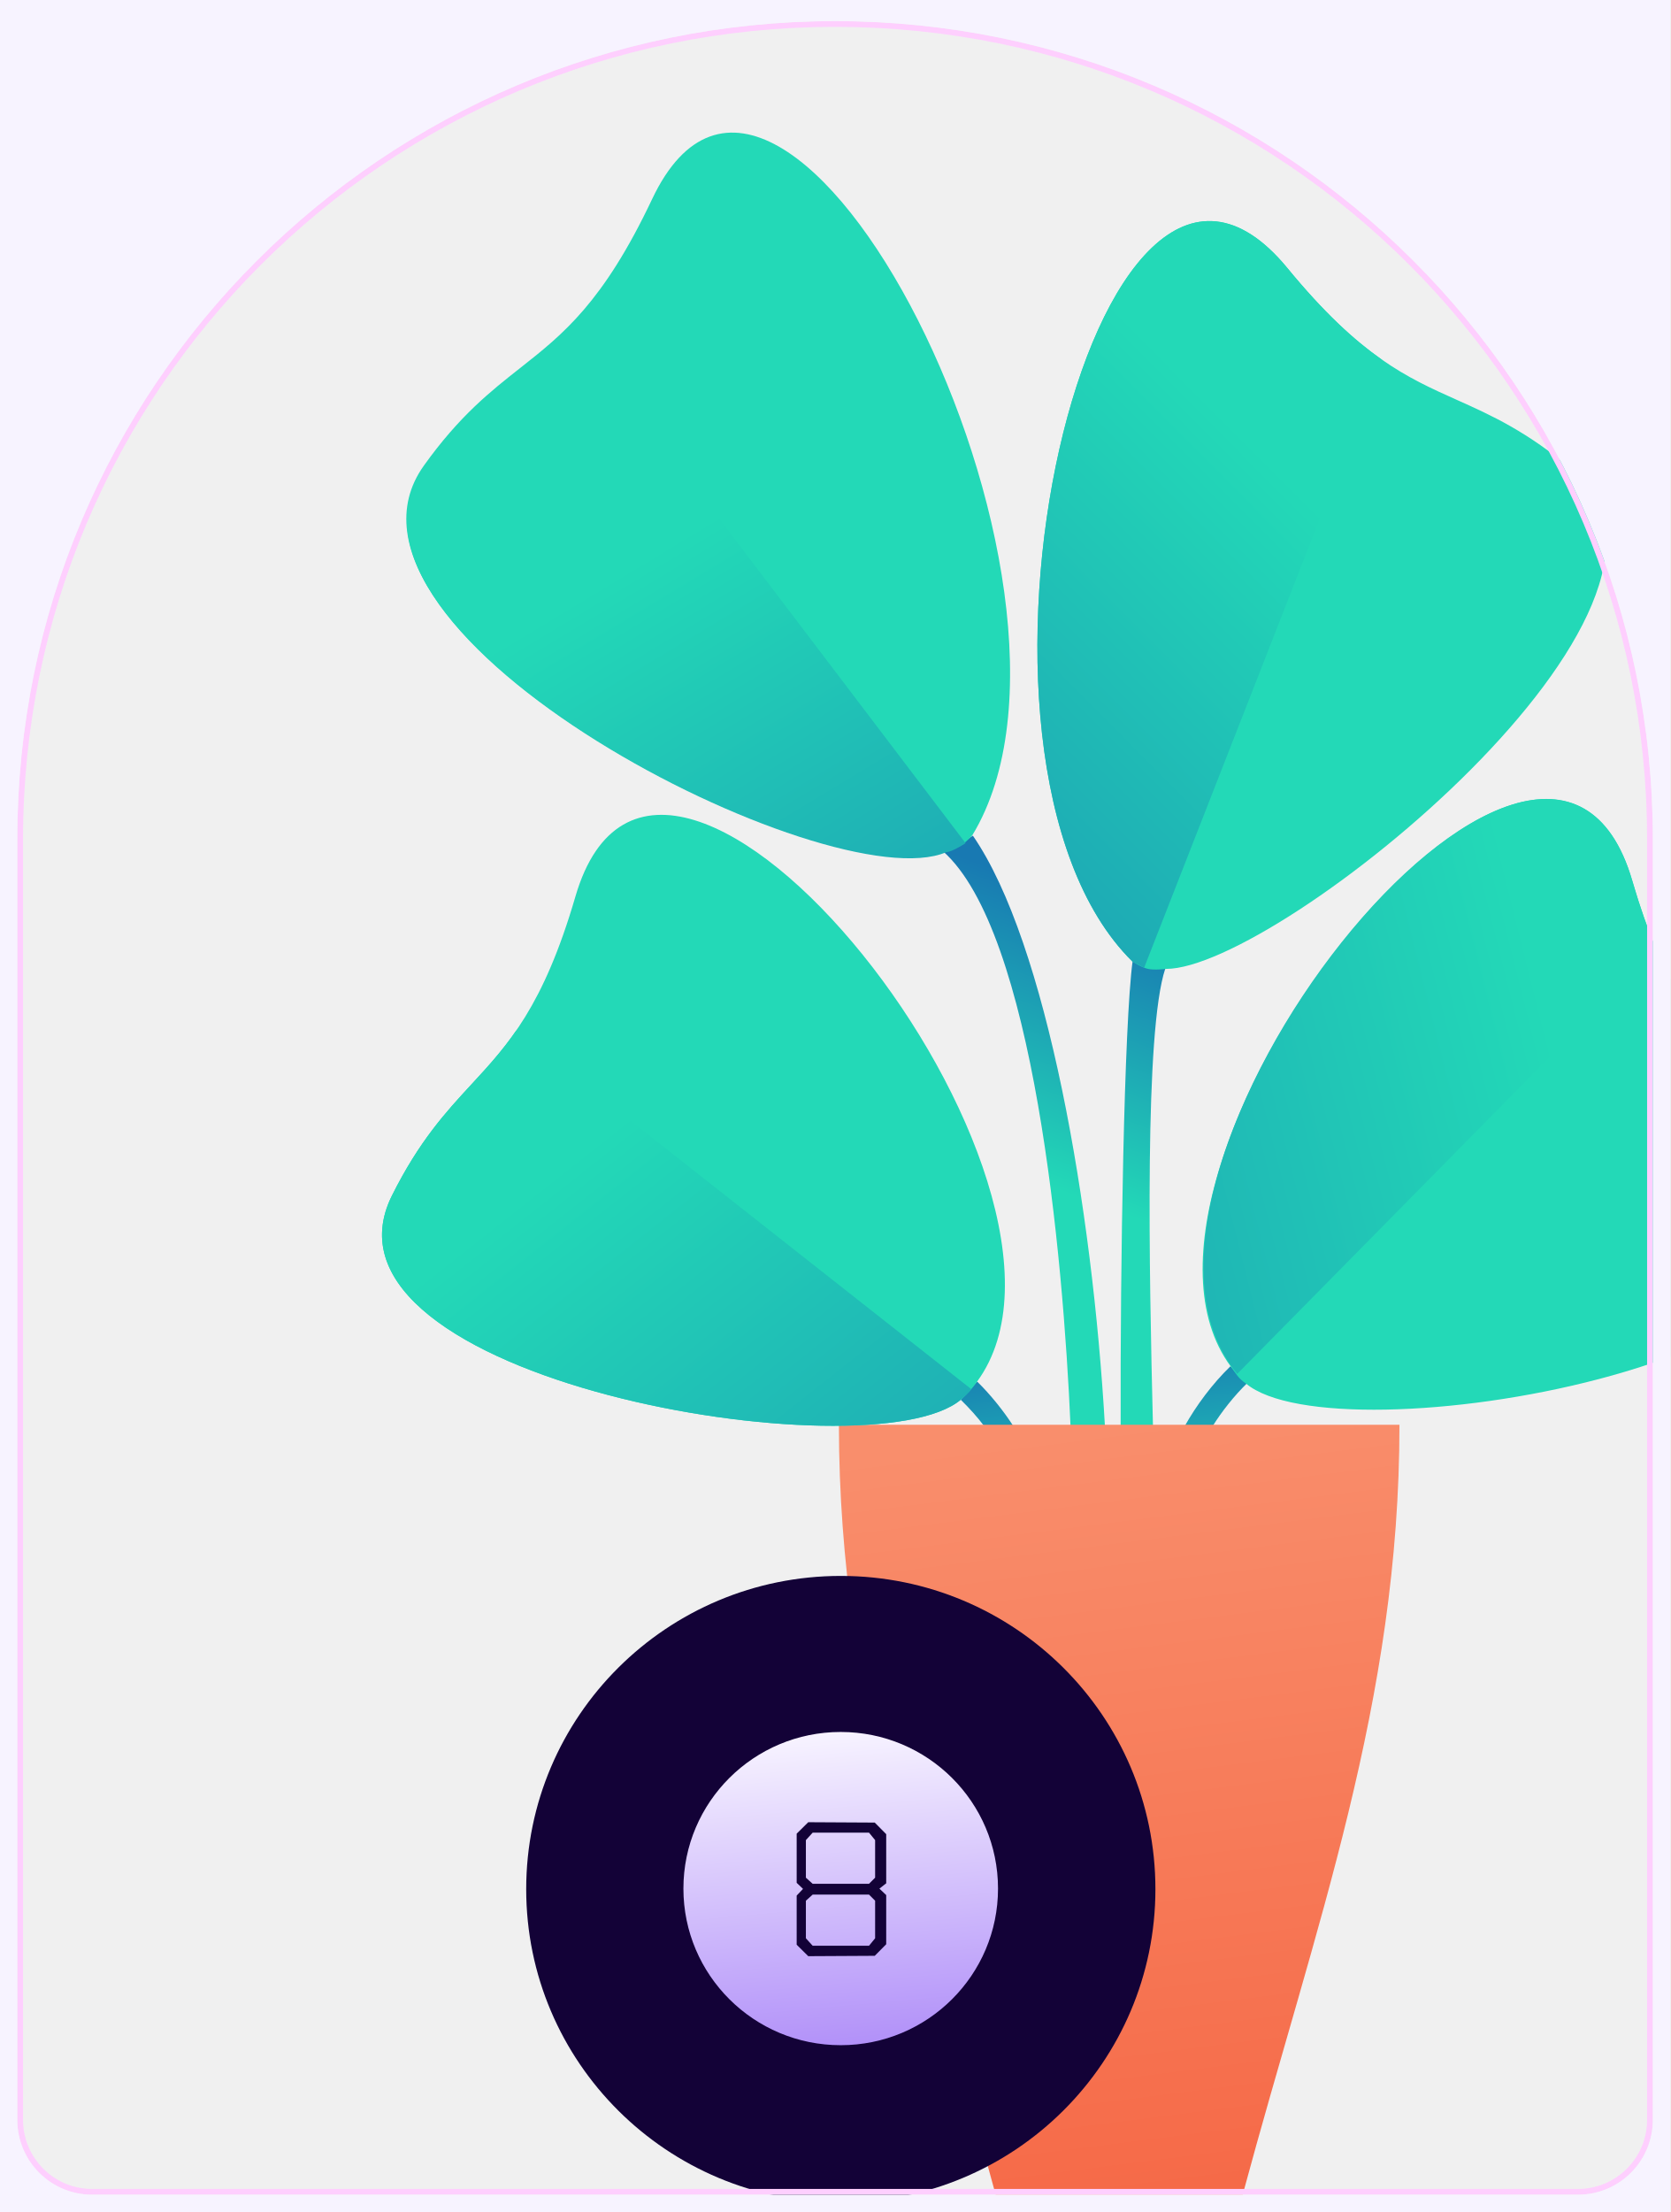
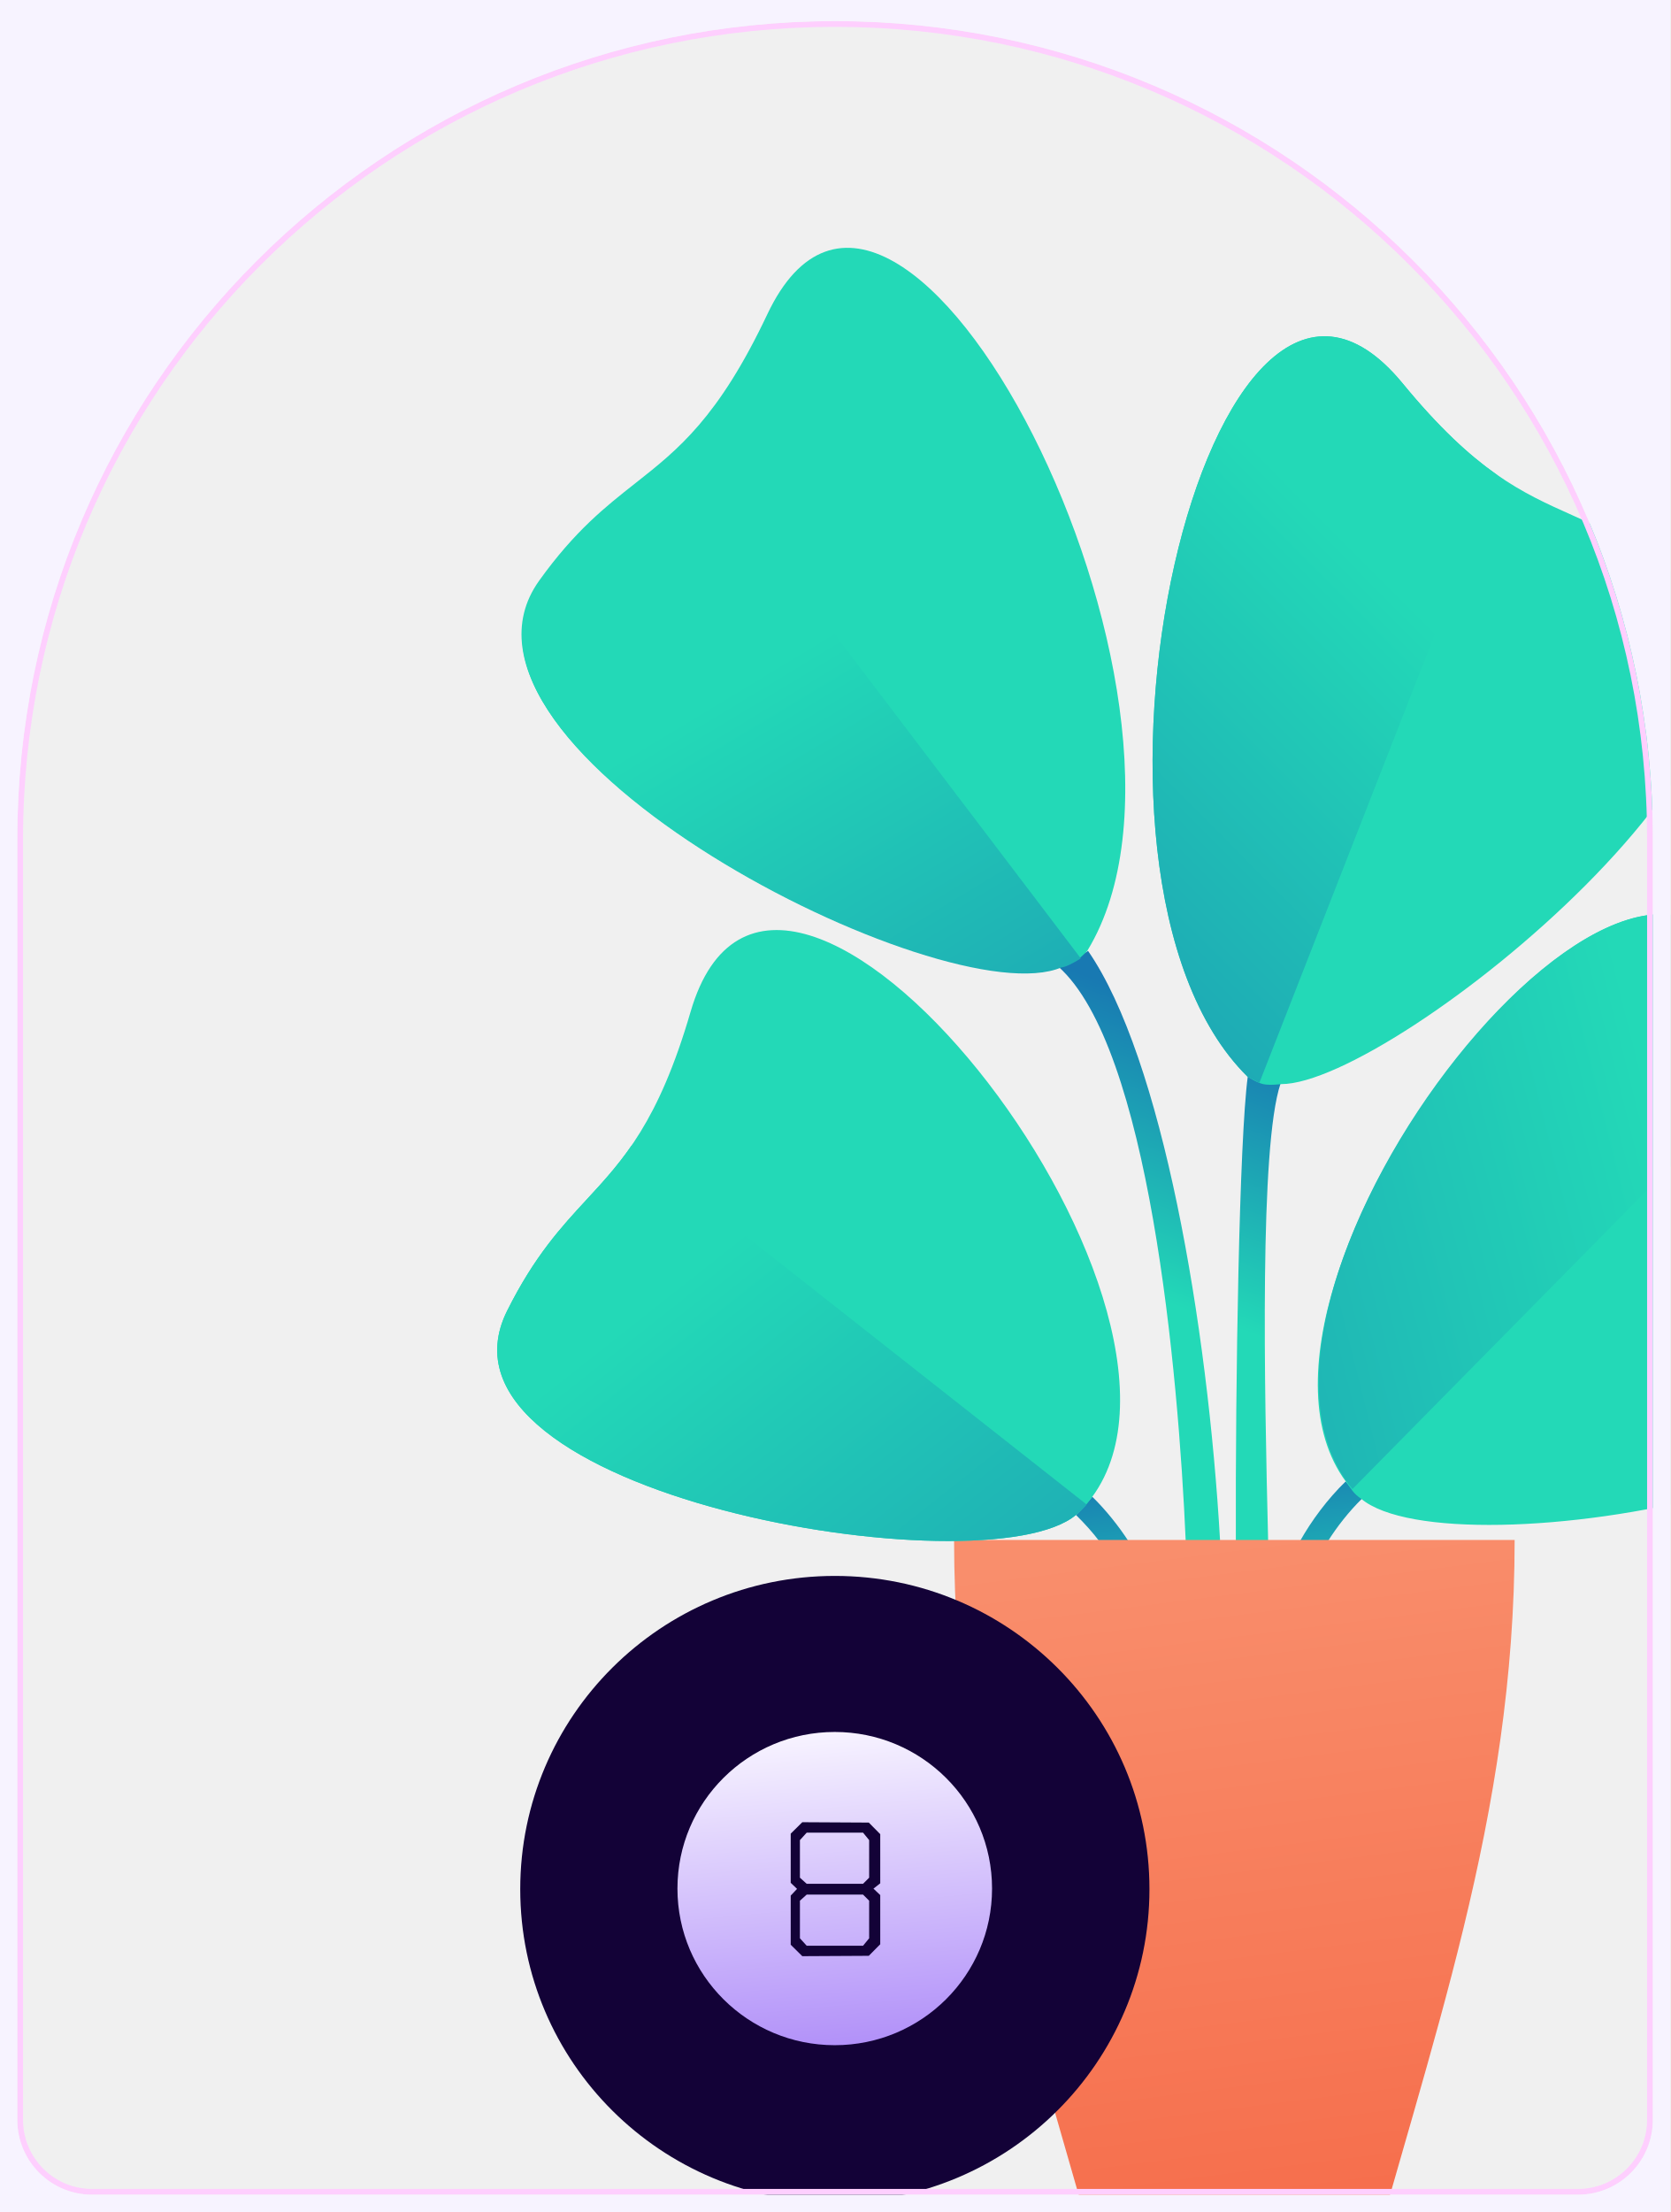
<svg xmlns="http://www.w3.org/2000/svg" width="870" height="1152" viewBox="0 0 870 1152" fill="none">
  <g clip-path="url(#clip0_754_498)">
-     <path fill-rule="evenodd" clip-rule="evenodd" d="M607 504.5C596.141 537.182 598.569 660.356 600.603 743L583.769 743C583.507 657.976 585.556 533.644 590 500.5L607 504.5ZM506.785 435.212C545.309 490.949 569.154 629.341 575.591 743L557.673 743C553.786 653.508 538.435 485.133 491.229 443.344C496.664 441.269 502.542 438.038 506.785 435.212Z" fill="url(#paint0_linear_754_498)" />
-     <path fill-rule="evenodd" clip-rule="evenodd" d="M631.509 743C636.409 735.131 642.883 726.954 649.5 720.5C646.923 718.043 644.023 715.026 641 711.5C631.627 720.594 623.238 731.782 616.971 743L631.509 743ZM528.063 743C522.906 734.955 515.972 726.283 509 719.5C506.173 722.561 503.48 726.086 500.5 729C504.714 733.114 509.407 738.264 512.887 743L528.063 743Z" fill="url(#paint1_linear_754_498)" />
-     <path d="M647.336 1143C685.266 1002.32 729 886.62 729 742L594.45 742L437 742C437 886.625 480.734 1002.31 518.664 1143L647.336 1143Z" fill="url(#paint2_linear_754_498)" />
-     <path fill-rule="evenodd" clip-rule="evenodd" d="M589.828 500.685C482.305 394.515 569.052 16.018 670.666 139.647C708.498 185.689 732.946 196.638 758.83 208.229C776.784 216.269 795.429 224.619 819.711 245.205C901.312 314.375 666 504.602 607.412 504.602C607.412 504.602 601.433 505.367 598 504.602C594.567 503.837 589.828 500.685 589.828 500.685ZM508.93 719.604C584.267 617.026 344.538 313.316 299.728 466.952C283.045 524.158 264.871 543.84 245.63 564.677C232.283 579.131 218.422 594.141 204.191 622.618C156.365 718.303 453.544 768.608 500.571 728.905C500.571 728.905 503.713 726.044 505.5 724C506.933 722.36 508.93 719.604 508.93 719.604ZM649 720.5C696.022 760.203 993.636 710.01 945.809 614.325C931.578 585.845 917.717 570.835 904.369 556.38C885.129 535.544 866.955 515.863 850.273 458.654C805.462 305.023 565.663 608.922 641 711.5C644 715.585 645.066 717.893 649 720.5ZM339.681 103.728C408.101 -40.946 584.914 305.82 506.5 435C506.5 435 504 438 501 440C497.445 442.37 491.5 443 491.5 443C430.973 469.025 158.566 329.398 220.849 242.421C239.383 216.541 255.431 203.899 270.884 191.726C293.163 174.176 314.205 157.6 339.681 103.728Z" fill="#23D9B7" />
-     <path fill-rule="evenodd" clip-rule="evenodd" d="M644.5 715.5L862.673 494.219C858.456 484.205 854.32 472.534 850.273 458.655C805.176 304 560 613.5 644.5 715.5Z" fill="url(#paint3_linear_754_498)" />
-     <path fill-rule="evenodd" clip-rule="evenodd" d="M503 439.125L297.868 169C288.942 178.251 280.184 185.169 271.226 192.244C255.766 204.455 239.711 217.136 221.168 243.097C158.856 330.345 432.391 469.905 492.946 443.799C492.946 443.799 494.447 443.799 497.448 442.294C500.45 440.789 503 439.125 503 439.125Z" fill="url(#paint4_linear_754_498)" />
-     <path fill-rule="evenodd" clip-rule="evenodd" d="M500.571 728.905C453.544 768.608 156.365 718.303 204.191 622.618C218.422 594.14 232.283 579.131 245.63 564.677C253.57 556.078 261.329 547.676 268.876 536.753L506 723.5C506 723.5 505.15 725.039 500.571 728.905Z" fill="url(#paint5_linear_754_498)" />
-     <path fill-rule="evenodd" clip-rule="evenodd" d="M589.819 500.744L596 504L719.87 187.341C705.624 177.38 689.867 163.05 670.661 139.676C569.047 16.048 482.301 394.544 589.824 500.714C589.822 500.724 589.821 500.734 589.819 500.744Z" fill="url(#paint6_linear_754_498)" />
-     <path fill-rule="evenodd" clip-rule="evenodd" d="M437.991 1147C528.501 1147 601.874 1073.96 601.874 983.867C601.874 893.771 528.501 820.734 437.991 820.734C347.48 820.734 274.107 893.771 274.107 983.867C274.107 1073.96 347.48 1147 437.991 1147Z" fill="#130237" />
-     <path fill-rule="evenodd" clip-rule="evenodd" d="M437.942 1065.13C483.197 1065.13 519.884 1028.61 519.884 983.566C519.884 938.519 483.197 902 437.942 902C392.687 902 356 938.519 356 983.566C356 1028.61 392.687 1065.13 437.942 1065.13Z" fill="url(#paint7_linear_754_498)" />
-     <path fill-rule="evenodd" clip-rule="evenodd" d="M415 1012.8L415.002 987.212L418.306 983.725L415.002 980.559L415 954.967L421.033 949L455.674 949.192L461.641 955.225L461.642 980.818L458.103 983.594L461.642 986.953L461.641 1012.55L455.674 1018.58L421.033 1018.77L415 1012.8ZM423.332 954.436L419.802 958.322L419.8 977.896L423.336 981.076L452.681 981.076L455.863 977.894L455.862 958.322L452.681 954.433L423.332 954.436ZM423.332 1013.34L419.802 1009.45L419.8 989.875L423.336 986.695L452.681 986.695L455.863 989.877L455.862 1009.45L452.681 1013.34L423.332 1013.34Z" fill="#130237" />
+     <path fill-rule="evenodd" clip-rule="evenodd" d="M667 564.5C656.141 597.182 658.569 720.356 660.603 803L643.769 803C643.507 717.976 645.556 593.644 650 560.5L667 564.5ZM566.785 495.212C605.309 550.949 629.154 689.341 635.591 803L617.673 803C613.786 713.508 598.435 545.133 551.229 503.344C556.664 501.269 562.542 498.038 566.785 495.212Z" fill="url(#paint0_linear_754_498)" />
+     <path fill-rule="evenodd" clip-rule="evenodd" d="M691.509 803C696.409 795.131 702.883 786.954 709.5 780.5C706.923 778.043 704.023 775.026 701 771.5C691.627 780.594 683.238 791.782 676.971 803L691.509 803ZM588.063 803C582.906 794.955 575.972 786.283 569 779.5C566.173 782.561 563.48 786.086 560.5 789C564.714 793.114 569.407 798.264 572.887 803L588.063 803Z" fill="url(#paint1_linear_754_498)" />
+     <path d="M707.336 1203C745.266 1062.32 789 946.62 789 802L654.45 802L497 802C497 946.625 540.734 1062.31 578.664 1203L707.336 1203Z" fill="url(#paint2_linear_754_498)" />
+     <path fill-rule="evenodd" clip-rule="evenodd" d="M649.828 560.685C542.305 454.515 629.052 76.018 730.666 199.647C768.498 245.689 792.946 256.638 818.83 268.229C836.784 276.269 855.429 284.619 879.711 305.205C961.312 374.375 726 564.602 667.412 564.602C667.412 564.602 661.433 565.367 658 564.602C654.567 563.837 649.828 560.685 649.828 560.685ZM568.93 779.604C644.267 677.026 404.538 373.316 359.728 526.952C343.045 584.158 324.871 603.84 305.63 624.677C292.283 639.131 278.422 654.141 264.191 682.618C216.365 778.303 513.544 828.608 560.571 788.905C560.571 788.905 563.713 786.044 565.5 784C566.933 782.36 568.93 779.604 568.93 779.604ZM709 780.5C756.022 820.203 1053.64 770.01 1005.81 674.325C991.578 645.845 977.717 630.835 964.369 616.38C945.129 595.544 926.955 575.863 910.273 518.654C865.462 365.023 625.663 668.922 701 771.5C704 775.585 705.066 777.893 709 780.5ZM399.681 163.728C468.101 19.054 644.914 365.82 566.5 495C566.5 495 564 498 561 500C557.445 502.37 551.5 503 551.5 503C490.973 529.025 218.566 389.398 280.849 302.421C299.383 276.541 315.431 263.899 330.884 251.726C353.163 234.176 374.205 217.6 399.681 163.728Z" fill="#23D9B7" />
+     <path fill-rule="evenodd" clip-rule="evenodd" d="M704.5 775.5L922.673 554.219C918.456 544.205 914.32 532.534 910.273 518.655C865.176 364 620 673.5 704.5 775.5Z" fill="url(#paint3_linear_754_498)" />
+     <path fill-rule="evenodd" clip-rule="evenodd" d="M563 499.125L357.868 229C348.942 238.251 340.184 245.169 331.226 252.244C315.766 264.455 299.711 277.136 281.168 303.097C218.856 390.345 492.391 529.905 552.946 503.799C552.946 503.799 554.447 503.799 557.448 502.294C560.45 500.789 563 499.125 563 499.125Z" fill="url(#paint4_linear_754_498)" />
+     <path fill-rule="evenodd" clip-rule="evenodd" d="M560.571 788.905C513.544 828.608 216.365 778.303 264.191 682.618C278.422 654.14 292.283 639.131 305.63 624.677C313.57 616.078 321.329 607.676 328.876 596.753L566 783.5C566 783.5 565.15 785.039 560.571 788.905Z" fill="url(#paint5_linear_754_498)" />
+     <path fill-rule="evenodd" clip-rule="evenodd" d="M649.819 560.744L656 564L779.87 247.341C765.624 237.38 749.867 223.05 730.661 199.676C629.047 76.048 542.301 454.544 649.824 560.714C649.822 560.724 649.821 560.734 649.819 560.744Z" fill="url(#paint6_linear_754_498)" />
+     <path fill-rule="evenodd" clip-rule="evenodd" d="M434.884 1147C525.394 1147 598.767 1073.96 598.767 983.867C598.767 893.771 525.394 820.734 434.884 820.734C344.373 820.734 271 893.771 271 983.867C271 1073.96 344.373 1147 434.884 1147Z" fill="#130237" />
+     <path fill-rule="evenodd" clip-rule="evenodd" d="M434.835 1065.13C480.09 1065.13 516.777 1028.61 516.777 983.566C516.777 938.519 480.09 902 434.835 902C389.58 902 352.893 938.519 352.893 983.566C352.893 1028.61 389.58 1065.13 434.835 1065.13Z" fill="url(#paint7_linear_754_498)" />
+     <path fill-rule="evenodd" clip-rule="evenodd" d="M411.893 1012.8L411.895 987.212L415.199 983.725L411.895 980.559L411.893 954.967L417.926 949L452.567 949.192L458.534 955.225L458.535 980.818L454.996 983.594L458.535 986.953L458.534 1012.55L452.567 1018.58L417.926 1018.77L411.893 1012.8ZM420.225 954.436L416.695 958.322L416.693 977.896L420.229 981.076L449.574 981.076L452.756 977.894L452.755 958.322L449.574 954.433L420.225 954.436ZM420.225 1013.34L416.695 1009.45L416.693 989.875L420.229 986.695L449.574 986.695L452.756 989.877L452.755 1009.45L449.574 1013.34L420.225 1013.34Z" fill="#130237" />
    <path fill-rule="evenodd" clip-rule="evenodd" d="M435 14C201.384 14 12 203.384 12 437V1104C12 1123.88 28.118 1140 48 1140H822C841.882 1140 858 1123.88 858 1104V437C858 203.384 668.616 14 435 14ZM9 437C9 201.727 199.727 11 435 11C670.273 11 861 201.727 861 437V1104C861 1125.54 843.539 1143 822 1143H48C26.461 1143 9 1125.54 9 1104V437Z" fill="#FECFFE" />
    <path fill-rule="evenodd" clip-rule="evenodd" d="M870 1152L870 -3.80289e-05L0 0L0 1152L870 1152ZM9 437C9 201.727 199.727 11 435 11C670.273 11 861 201.727 861 437L861 1104C861 1125.54 843.539 1143 822 1143L48 1143C26.461 1143 9 1125.54 9 1104L9 437Z" fill="#F7F3FF" />
  </g>
  <defs>
-     <linearGradient id="paint0_linear_754_498" x1="538" y1="615" x2="588.226" y2="478.078" gradientUnits="userSpaceOnUse">
+     <linearGradient id="paint0_linear_754_498" x1="598" y1="675" x2="648.226" y2="538.078" gradientUnits="userSpaceOnUse">
      <stop stop-color="#23D9B7" />
      <stop offset="1" stop-color="#1879B2" />
    </linearGradient>
-     <linearGradient id="paint1_linear_754_498" x1="530" y1="811" x2="517.915" y2="705.629" gradientUnits="userSpaceOnUse">
+     <linearGradient id="paint1_linear_754_498" x1="590" y1="871" x2="577.915" y2="765.629" gradientUnits="userSpaceOnUse">
      <stop stop-color="#23D9B7" />
      <stop offset="1" stop-color="#1879B2" />
    </linearGradient>
-     <linearGradient id="paint2_linear_754_498" x1="583.144" y1="742.292" x2="638.905" y2="1181.63" gradientUnits="userSpaceOnUse">
+     <linearGradient id="paint2_linear_754_498" x1="643.144" y1="802.292" x2="698.905" y2="1241.63" gradientUnits="userSpaceOnUse">
      <stop stop-color="#F98E6C" />
      <stop offset="1" stop-color="#F56644" />
    </linearGradient>
-     <linearGradient id="paint3_linear_754_498" x1="806" y1="533" x2="244.832" y2="673.312" gradientUnits="userSpaceOnUse">
+     <linearGradient id="paint3_linear_754_498" x1="866" y1="593" x2="304.832" y2="733.312" gradientUnits="userSpaceOnUse">
      <stop stop-color="#23D9B7" />
      <stop offset="1" stop-color="#1879B2" />
    </linearGradient>
-     <linearGradient id="paint4_linear_754_498" x1="357.383" y1="277.783" x2="606.158" y2="690.361" gradientUnits="userSpaceOnUse">
+     <linearGradient id="paint4_linear_754_498" x1="417.383" y1="337.783" x2="666.158" y2="750.361" gradientUnits="userSpaceOnUse">
      <stop stop-color="#23D9B7" />
      <stop offset="1" stop-color="#1879B2" />
    </linearGradient>
-     <linearGradient id="paint5_linear_754_498" x1="302" y1="601" x2="637.428" y2="1025.5" gradientUnits="userSpaceOnUse">
+     <linearGradient id="paint5_linear_754_498" x1="362" y1="661" x2="697.428" y2="1085.5" gradientUnits="userSpaceOnUse">
      <stop stop-color="#23D9B7" />
      <stop offset="1" stop-color="#1879B2" />
    </linearGradient>
-     <linearGradient id="paint6_linear_754_498" x1="630" y1="209" x2="284.06" y2="553.429" gradientUnits="userSpaceOnUse">
+     <linearGradient id="paint6_linear_754_498" x1="690" y1="269" x2="344.06" y2="613.429" gradientUnits="userSpaceOnUse">
      <stop stop-color="#23D9B7" />
      <stop offset="1" stop-color="#1879B2" />
    </linearGradient>
-     <linearGradient id="paint7_linear_754_498" x1="438.023" y1="902.119" x2="454.59" y2="1082.21" gradientUnits="userSpaceOnUse">
+     <linearGradient id="paint7_linear_754_498" x1="434.916" y1="902.119" x2="451.483" y2="1082.21" gradientUnits="userSpaceOnUse">
      <stop stop-color="#F7F3FF" />
      <stop offset="1" stop-color="#AA86F8" />
    </linearGradient>
    <clipPath id="clip0_754_498">
      <rect width="1152" height="870" fill="white" transform="translate(0 1152) rotate(-90)" />
    </clipPath>
  </defs>
</svg>
